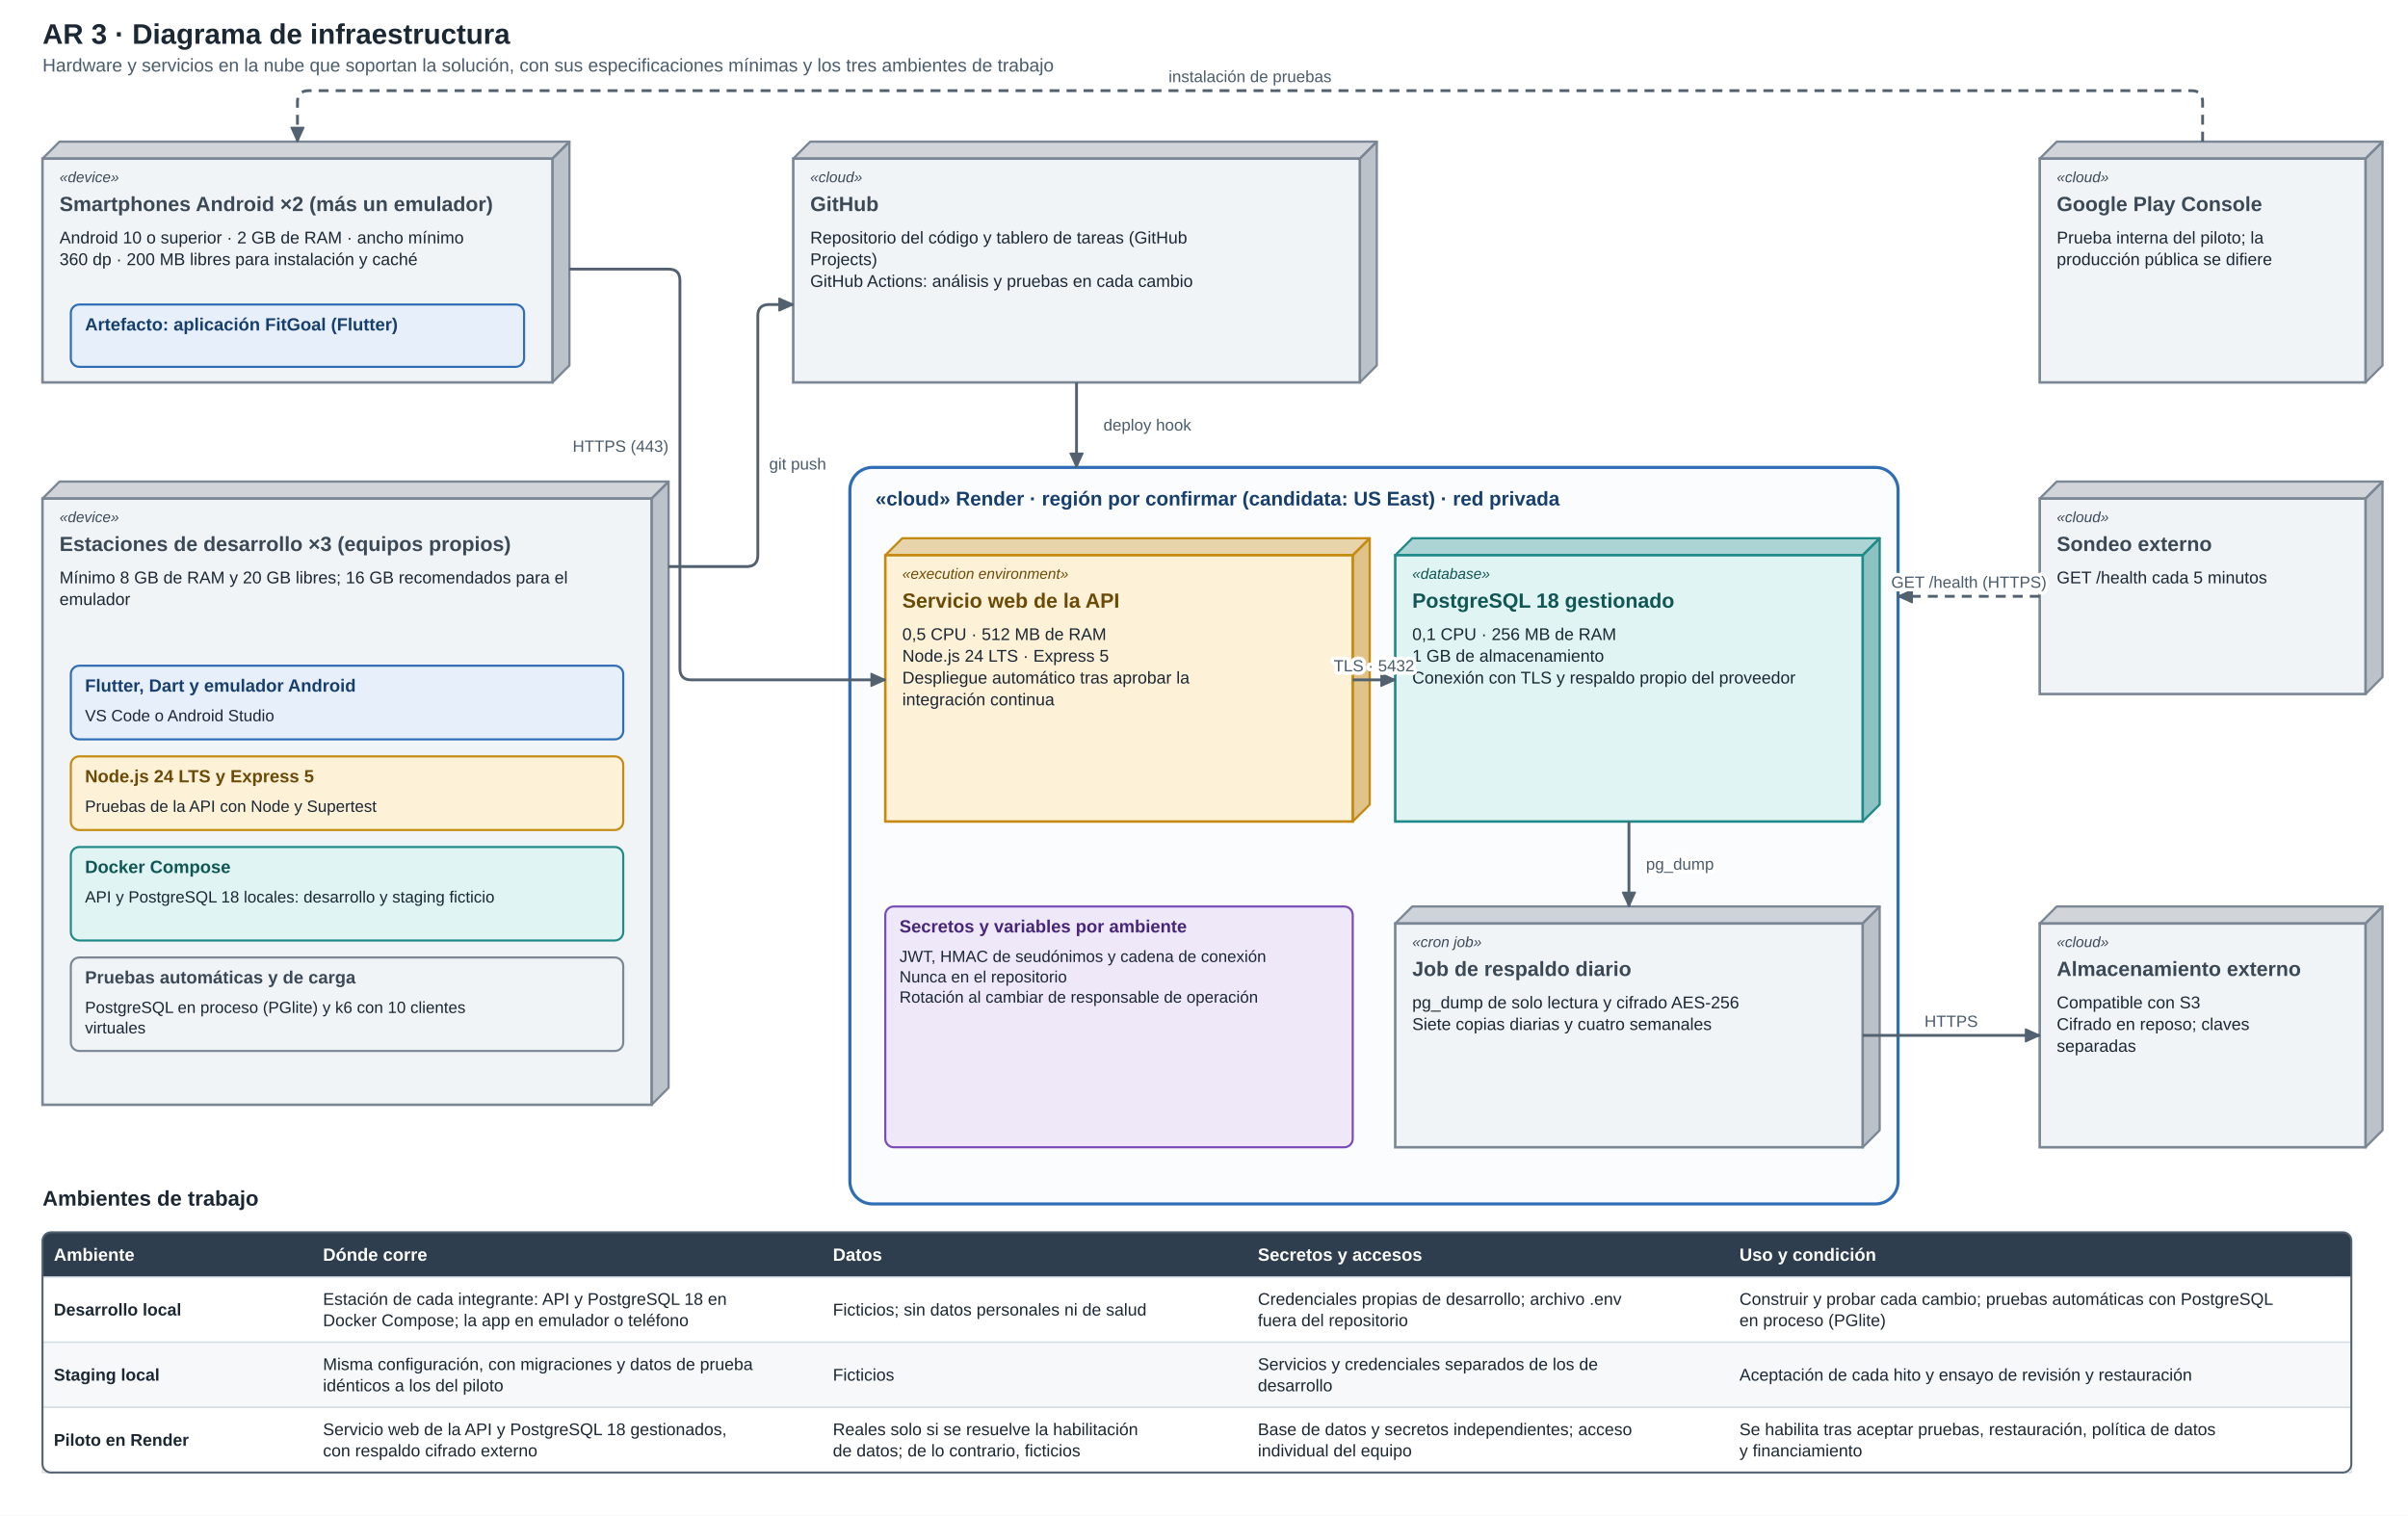
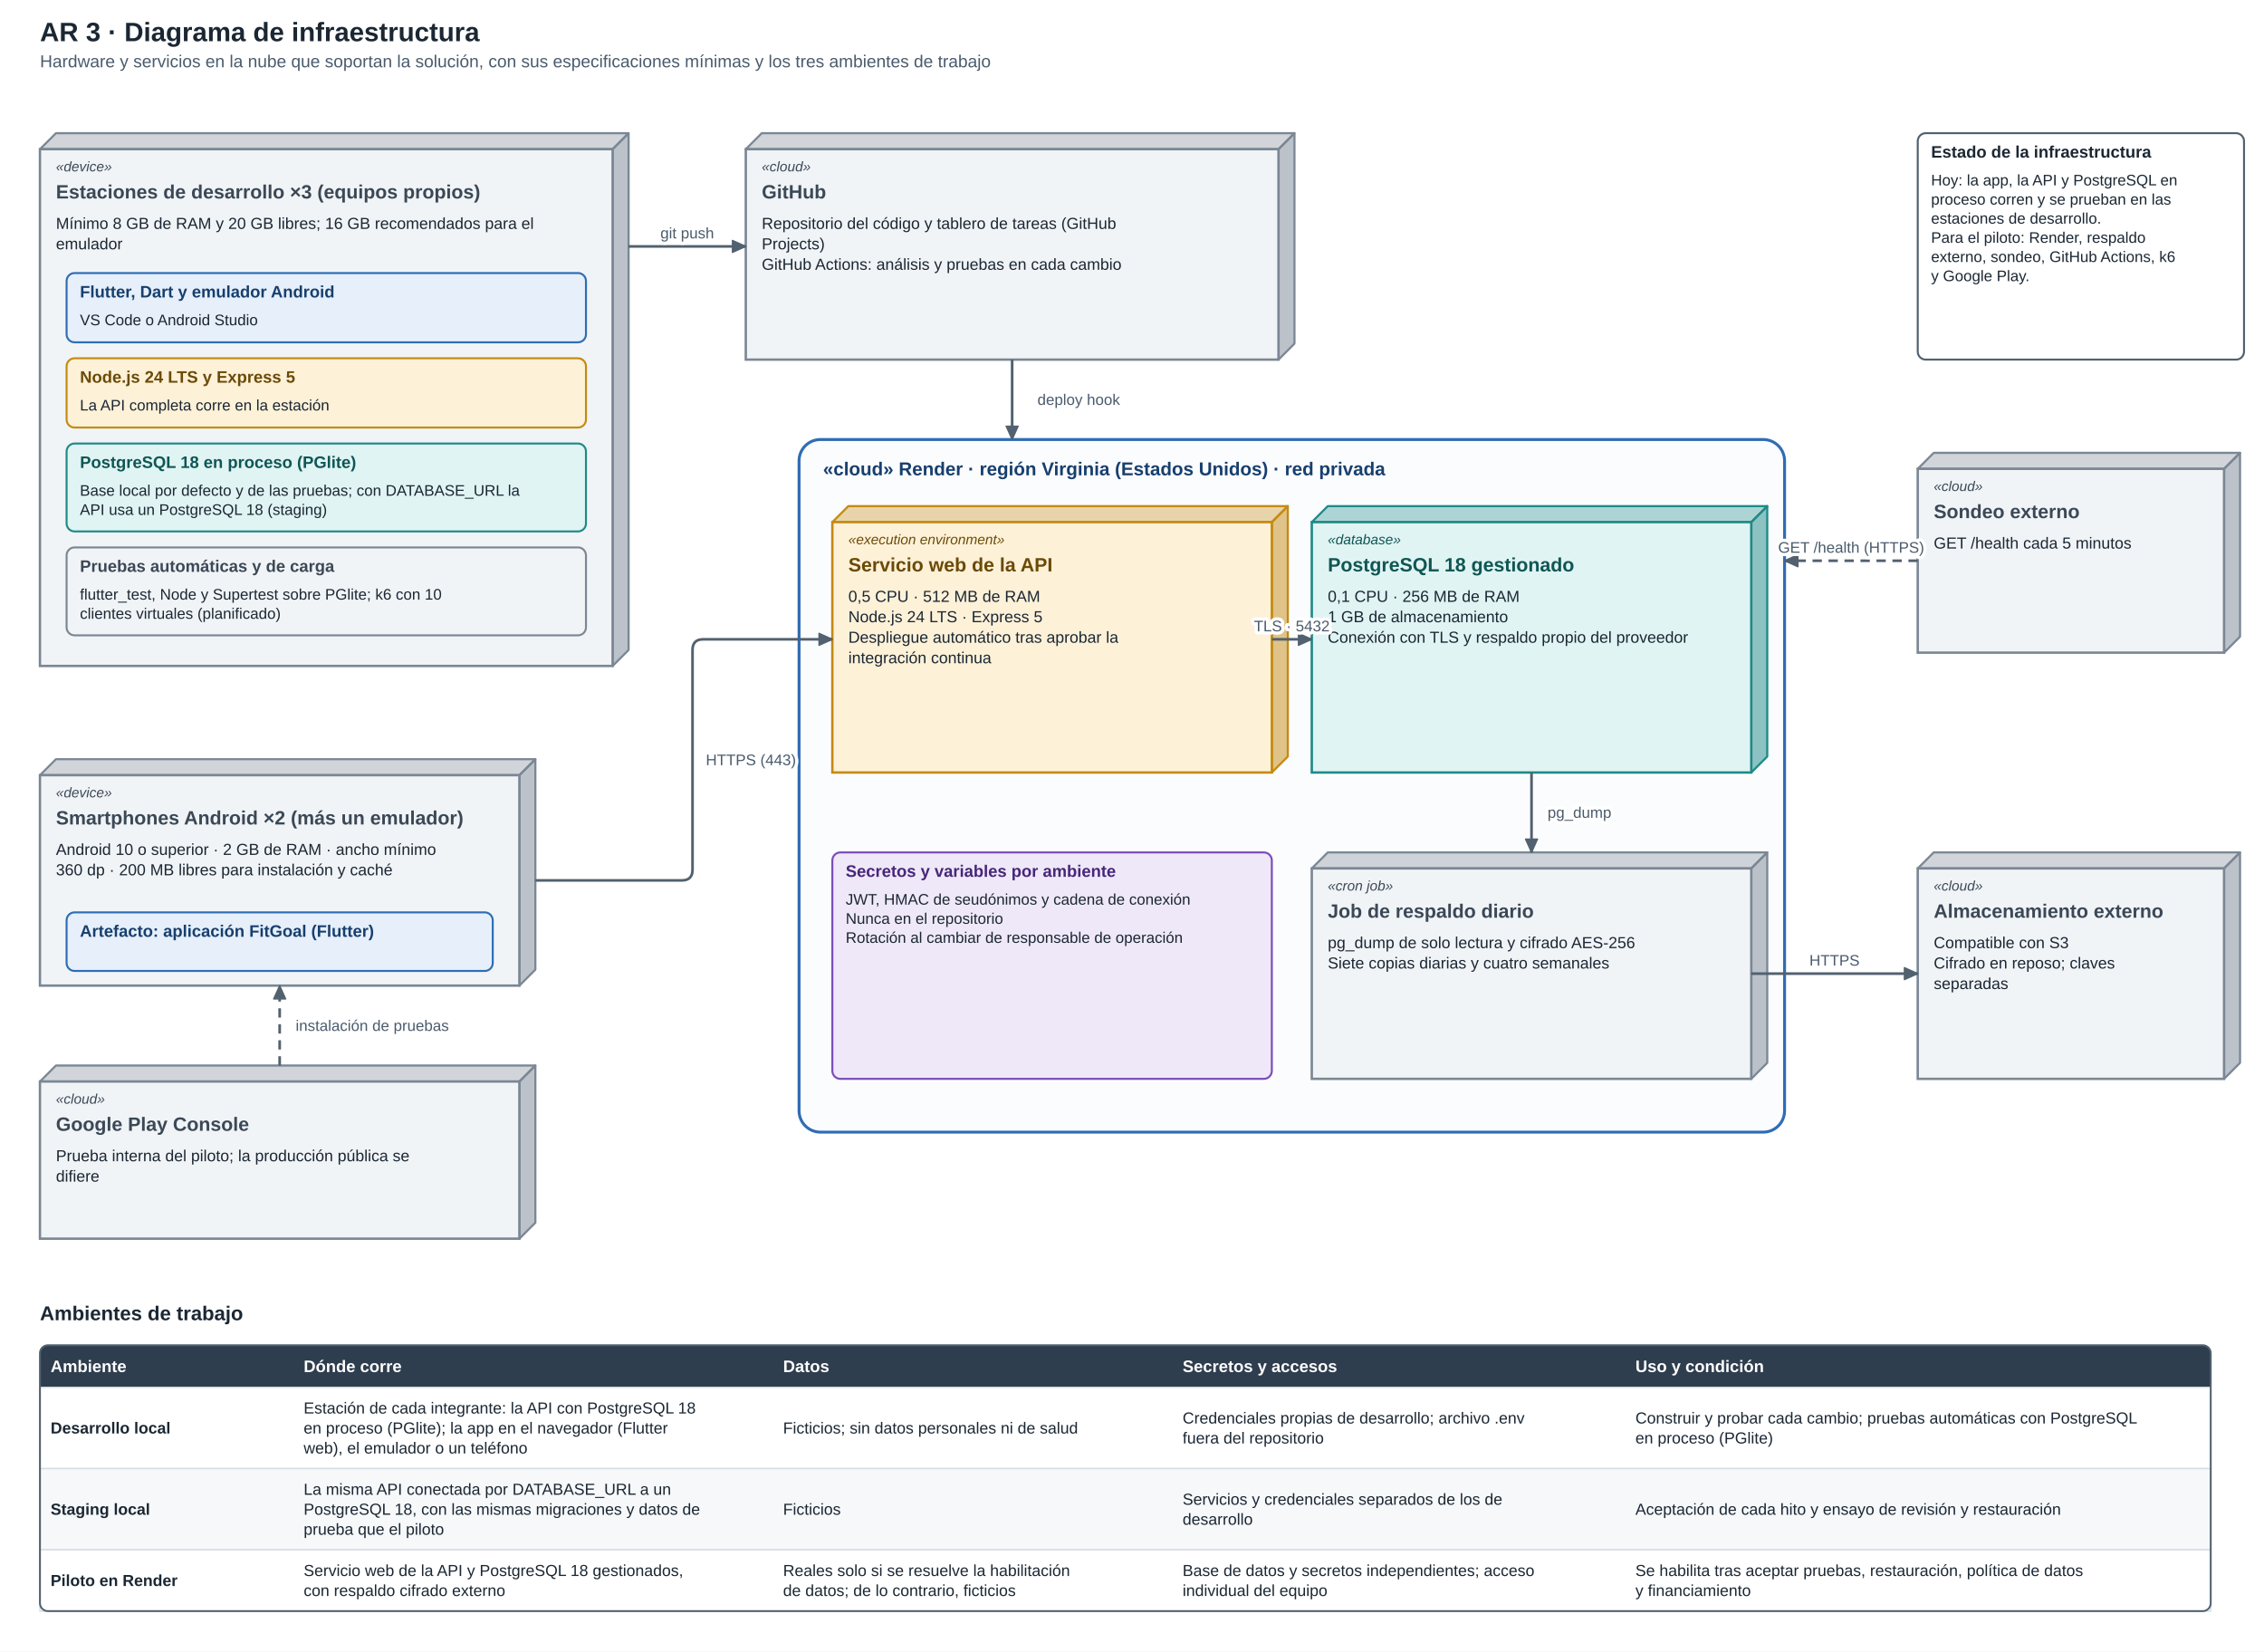
- <svg xmlns="http://www.w3.org/2000/svg" width="1700" height="1070" viewBox="0 0 1700 1070" font-family="'Segoe UI', Arial, Helvetica, sans-serif" role="img">
+ <svg xmlns="http://www.w3.org/2000/svg" width="1700" height="1240" viewBox="0 0 1700 1240" font-family="'Segoe UI', Arial, Helvetica, sans-serif" role="img">
  <defs>
    <marker id="m-fill-52616f" viewBox="0 0 12 12" refX="11" refY="6" markerWidth="12" markerHeight="12" markerUnits="userSpaceOnUse" orient="auto">
      <path d="M1,1.5 L11,6 L1,10.5 Z" fill="#52616f" stroke="#52616f" stroke-linejoin="round" />
    </marker>
  </defs>
-   <rect width="1700" height="1070" fill="#ffffff" />
-   <path d="M30,112 L42,100 H402 L390,112 Z" fill="#7b8794" fill-opacity="0.35" stroke="#7b8794" stroke-width="1.6" stroke-linejoin="round" />
-   <path d="M390,112 L402,100 V258 L390,270 Z" fill="#7b8794" fill-opacity="0.5" stroke="#7b8794" stroke-width="1.6" stroke-linejoin="round" />
-   <rect x="30" y="112" width="360" height="158" rx="0" ry="0" fill="#f1f4f7" stroke="#7b8794" stroke-width="1.8" />
+   <rect width="1700" height="1240" fill="#ffffff" />
+   <path d="M30,112 L42,100 H472 L460,112 Z" fill="#7b8794" fill-opacity="0.35" stroke="#7b8794" stroke-width="1.6" stroke-linejoin="round" />
+   <path d="M460,112 L472,100 V488 L460,500 Z" fill="#7b8794" fill-opacity="0.5" stroke="#7b8794" stroke-width="1.6" stroke-linejoin="round" />
+   <rect x="30" y="112" width="430" height="388" rx="0" ry="0" fill="#f1f4f7" stroke="#7b8794" stroke-width="1.8" />
  <text x="42" y="125.0" text-anchor="start" dominant-baseline="central" font-size="10.5" font-weight="400" font-style="italic" fill="#3b4856">«device»</text>
-   <text x="42" y="144.0" text-anchor="start" dominant-baseline="central" font-size="14.5" font-weight="700" fill="#3b4856">Smartphones Android ×2 (más un emulador)</text>
-   <text x="42" y="167.7" text-anchor="start" dominant-baseline="central" font-size="12" font-weight="400" fill="#1b2733">Android 10 o superior · 2 GB de RAM · ancho mínimo</text>
-   <text x="42" y="183.0" text-anchor="start" dominant-baseline="central" font-size="12" font-weight="400" fill="#1b2733">360 dp · 200 MB libres para instalación y caché</text>
-   <path d="M30,352 L42,340 H472 L460,352 Z" fill="#7b8794" fill-opacity="0.35" stroke="#7b8794" stroke-width="1.6" stroke-linejoin="round" />
-   <path d="M460,352 L472,340 V768 L460,780 Z" fill="#7b8794" fill-opacity="0.5" stroke="#7b8794" stroke-width="1.6" stroke-linejoin="round" />
-   <rect x="30" y="352" width="430" height="428" rx="0" ry="0" fill="#f1f4f7" stroke="#7b8794" stroke-width="1.8" />
-   <text x="42" y="365.0" text-anchor="start" dominant-baseline="central" font-size="10.5" font-weight="400" font-style="italic" fill="#3b4856">«device»</text>
-   <text x="42" y="384.0" text-anchor="start" dominant-baseline="central" font-size="14.5" font-weight="700" fill="#3b4856">Estaciones de desarrollo ×3 (equipos propios)</text>
-   <text x="42" y="407.7" text-anchor="start" dominant-baseline="central" font-size="12" font-weight="400" fill="#1b2733">Mínimo 8 GB de RAM y 20 GB libres; 16 GB recomendados para el</text>
-   <text x="42" y="423.0" text-anchor="start" dominant-baseline="central" font-size="12" font-weight="400" fill="#1b2733">emulador</text>
+   <text x="42" y="144.0" text-anchor="start" dominant-baseline="central" font-size="14.5" font-weight="700" fill="#3b4856">Estaciones de desarrollo ×3 (equipos propios)</text>
+   <text x="42" y="167.7" text-anchor="start" dominant-baseline="central" font-size="12" font-weight="400" fill="#1b2733">Mínimo 8 GB de RAM y 20 GB libres; 16 GB recomendados para el</text>
+   <text x="42" y="183.0" text-anchor="start" dominant-baseline="central" font-size="12" font-weight="400" fill="#1b2733">emulador</text>
+   <path d="M30,582 L42,570 H402 L390,582 Z" fill="#7b8794" fill-opacity="0.35" stroke="#7b8794" stroke-width="1.6" stroke-linejoin="round" />
+   <path d="M390,582 L402,570 V728 L390,740 Z" fill="#7b8794" fill-opacity="0.5" stroke="#7b8794" stroke-width="1.6" stroke-linejoin="round" />
+   <rect x="30" y="582" width="360" height="158" rx="0" ry="0" fill="#f1f4f7" stroke="#7b8794" stroke-width="1.8" />
+   <text x="42" y="595.0" text-anchor="start" dominant-baseline="central" font-size="10.5" font-weight="400" font-style="italic" fill="#3b4856">«device»</text>
+   <text x="42" y="614.0" text-anchor="start" dominant-baseline="central" font-size="14.5" font-weight="700" fill="#3b4856">Smartphones Android ×2 (más un emulador)</text>
+   <text x="42" y="637.7" text-anchor="start" dominant-baseline="central" font-size="12" font-weight="400" fill="#1b2733">Android 10 o superior · 2 GB de RAM · ancho mínimo</text>
+   <text x="42" y="653.0" text-anchor="start" dominant-baseline="central" font-size="12" font-weight="400" fill="#1b2733">360 dp · 200 MB libres para instalación y caché</text>
+   <path d="M30,812 L42,800 H402 L390,812 Z" fill="#7b8794" fill-opacity="0.35" stroke="#7b8794" stroke-width="1.6" stroke-linejoin="round" />
+   <path d="M390,812 L402,800 V918 L390,930 Z" fill="#7b8794" fill-opacity="0.5" stroke="#7b8794" stroke-width="1.6" stroke-linejoin="round" />
+   <rect x="30" y="812" width="360" height="118" rx="0" ry="0" fill="#f1f4f7" stroke="#7b8794" stroke-width="1.8" />
+   <text x="42" y="825.0" text-anchor="start" dominant-baseline="central" font-size="10.5" font-weight="400" font-style="italic" fill="#3b4856">«cloud»</text>
+   <text x="42" y="844.0" text-anchor="start" dominant-baseline="central" font-size="14.5" font-weight="700" fill="#3b4856">Google Play Console</text>
+   <text x="42" y="867.7" text-anchor="start" dominant-baseline="central" font-size="12" font-weight="400" fill="#1b2733">Prueba interna del piloto; la producción pública se</text>
+   <text x="42" y="883.0" text-anchor="start" dominant-baseline="central" font-size="12" font-weight="400" fill="#1b2733">difiere</text>
  <path d="M560,112 L572,100 H972 L960,112 Z" fill="#7b8794" fill-opacity="0.35" stroke="#7b8794" stroke-width="1.6" stroke-linejoin="round" />
  <path d="M960,112 L972,100 V258 L960,270 Z" fill="#7b8794" fill-opacity="0.5" stroke="#7b8794" stroke-width="1.6" stroke-linejoin="round" />
  <rect x="560" y="112" width="400" height="158" rx="0" ry="0" fill="#f1f4f7" stroke="#7b8794" stroke-width="1.8" />
  <text x="572" y="125.0" text-anchor="start" dominant-baseline="central" font-size="10.5" font-weight="400" font-style="italic" fill="#3b4856">«cloud»</text>
  <text x="572" y="144.0" text-anchor="start" dominant-baseline="central" font-size="14.5" font-weight="700" fill="#3b4856">GitHub</text>
  <text x="572" y="167.7" text-anchor="start" dominant-baseline="central" font-size="12" font-weight="400" fill="#1b2733">Repositorio del código y tablero de tareas (GitHub</text>
  <text x="572" y="183.0" text-anchor="start" dominant-baseline="central" font-size="12" font-weight="400" fill="#1b2733">Projects)</text>
  <text x="572" y="198.4" text-anchor="start" dominant-baseline="central" font-size="12" font-weight="400" fill="#1b2733">GitHub Actions: análisis y pruebas en cada cambio</text>
  <rect x="600" y="330" width="740" height="520" rx="16" ry="16" fill="#fbfcfe" stroke="#2f6db5" stroke-width="2.2" />
-   <text x="618" y="352.0" text-anchor="start" dominant-baseline="central" font-size="14" font-weight="700" fill="#173f6e">«cloud»  Render · región por confirmar (candidata: US East) · red privada</text>
+   <text x="618" y="352.0" text-anchor="start" dominant-baseline="central" font-size="14" font-weight="700" fill="#173f6e">«cloud»  Render · región Virginia (Estados Unidos) · red privada</text>
  <path d="M625,392 L637,380 H967 L955,392 Z" fill="#c58a12" fill-opacity="0.35" stroke="#c58a12" stroke-width="1.6" stroke-linejoin="round" />
  <path d="M955,392 L967,380 V568 L955,580 Z" fill="#c58a12" fill-opacity="0.5" stroke="#c58a12" stroke-width="1.6" stroke-linejoin="round" />
  <rect x="625" y="392" width="330" height="188" rx="0" ry="0" fill="#fdf1d8" stroke="#c58a12" stroke-width="1.8" />
  <text x="637" y="405.0" text-anchor="start" dominant-baseline="central" font-size="10.5" font-weight="400" font-style="italic" fill="#6b4a05">«execution environment»</text>
  <text x="637" y="424.0" text-anchor="start" dominant-baseline="central" font-size="14.5" font-weight="700" fill="#6b4a05">Servicio web de la API</text>
  <text x="637" y="447.7" text-anchor="start" dominant-baseline="central" font-size="12" font-weight="400" fill="#1b2733">0,5 CPU · 512 MB de RAM</text>
  <text x="637" y="463.0" text-anchor="start" dominant-baseline="central" font-size="12" font-weight="400" fill="#1b2733">Node.js 24 LTS · Express 5</text>
  <text x="637" y="478.4" text-anchor="start" dominant-baseline="central" font-size="12" font-weight="400" fill="#1b2733">Despliegue automático tras aprobar la</text>
  <text x="637" y="493.8" text-anchor="start" dominant-baseline="central" font-size="12" font-weight="400" fill="#1b2733">integración continua</text>
  <path d="M985,392 L997,380 H1327 L1315,392 Z" fill="#1f8a87" fill-opacity="0.35" stroke="#1f8a87" stroke-width="1.6" stroke-linejoin="round" />
  <path d="M1315,392 L1327,380 V568 L1315,580 Z" fill="#1f8a87" fill-opacity="0.5" stroke="#1f8a87" stroke-width="1.6" stroke-linejoin="round" />
  <rect x="985" y="392" width="330" height="188" rx="0" ry="0" fill="#e0f4f3" stroke="#1f8a87" stroke-width="1.8" />
  <text x="997" y="405.0" text-anchor="start" dominant-baseline="central" font-size="10.5" font-weight="400" font-style="italic" fill="#0f5654">«database»</text>
  <text x="997" y="424.0" text-anchor="start" dominant-baseline="central" font-size="14.5" font-weight="700" fill="#0f5654">PostgreSQL 18 gestionado</text>
  <text x="997" y="447.7" text-anchor="start" dominant-baseline="central" font-size="12" font-weight="400" fill="#1b2733">0,1 CPU · 256 MB de RAM</text>
  <text x="997" y="463.0" text-anchor="start" dominant-baseline="central" font-size="12" font-weight="400" fill="#1b2733">1 GB de almacenamiento</text>
  <text x="997" y="478.4" text-anchor="start" dominant-baseline="central" font-size="12" font-weight="400" fill="#1b2733">Conexión con TLS y respaldo propio del proveedor</text>
  <path d="M985,652 L997,640 H1327 L1315,652 Z" fill="#7b8794" fill-opacity="0.35" stroke="#7b8794" stroke-width="1.6" stroke-linejoin="round" />
  <path d="M1315,652 L1327,640 V798 L1315,810 Z" fill="#7b8794" fill-opacity="0.5" stroke="#7b8794" stroke-width="1.6" stroke-linejoin="round" />
  <rect x="985" y="652" width="330" height="158" rx="0" ry="0" fill="#f1f4f7" stroke="#7b8794" stroke-width="1.8" />
  <text x="997" y="665.0" text-anchor="start" dominant-baseline="central" font-size="10.5" font-weight="400" font-style="italic" fill="#3b4856">«cron job»</text>
  <text x="997" y="684.0" text-anchor="start" dominant-baseline="central" font-size="14.5" font-weight="700" fill="#3b4856">Job de respaldo diario</text>
  <text x="997" y="707.7" text-anchor="start" dominant-baseline="central" font-size="12" font-weight="400" fill="#1b2733">pg_dump de solo lectura y cifrado AES-256</text>
  <text x="997" y="723.0" text-anchor="start" dominant-baseline="central" font-size="12" font-weight="400" fill="#1b2733">Siete copias diarias y cuatro semanales</text>
-   <path d="M1440,112 L1452,100 H1682 L1670,112 Z" fill="#7b8794" fill-opacity="0.35" stroke="#7b8794" stroke-width="1.6" stroke-linejoin="round" />
-   <path d="M1670,112 L1682,100 V258 L1670,270 Z" fill="#7b8794" fill-opacity="0.5" stroke="#7b8794" stroke-width="1.6" stroke-linejoin="round" />
-   <rect x="1440" y="112" width="230" height="158" rx="0" ry="0" fill="#f1f4f7" stroke="#7b8794" stroke-width="1.8" />
-   <text x="1452" y="125.0" text-anchor="start" dominant-baseline="central" font-size="10.5" font-weight="400" font-style="italic" fill="#3b4856">«cloud»</text>
-   <text x="1452" y="144.0" text-anchor="start" dominant-baseline="central" font-size="14.5" font-weight="700" fill="#3b4856">Google Play Console</text>
-   <text x="1452" y="167.7" text-anchor="start" dominant-baseline="central" font-size="12" font-weight="400" fill="#1b2733">Prueba interna del piloto; la</text>
-   <text x="1452" y="183.0" text-anchor="start" dominant-baseline="central" font-size="12" font-weight="400" fill="#1b2733">producción pública se difiere</text>
  <path d="M1440,352 L1452,340 H1682 L1670,352 Z" fill="#7b8794" fill-opacity="0.35" stroke="#7b8794" stroke-width="1.6" stroke-linejoin="round" />
  <path d="M1670,352 L1682,340 V478 L1670,490 Z" fill="#7b8794" fill-opacity="0.5" stroke="#7b8794" stroke-width="1.6" stroke-linejoin="round" />
  <rect x="1440" y="352" width="230" height="138" rx="0" ry="0" fill="#f1f4f7" stroke="#7b8794" stroke-width="1.8" />
  <text x="1452" y="365.0" text-anchor="start" dominant-baseline="central" font-size="10.5" font-weight="400" font-style="italic" fill="#3b4856">«cloud»</text>
  <text x="1452" y="384.0" text-anchor="start" dominant-baseline="central" font-size="14.5" font-weight="700" fill="#3b4856">Sondeo externo</text>
  <text x="1452" y="407.7" text-anchor="start" dominant-baseline="central" font-size="12" font-weight="400" fill="#1b2733">GET /health cada 5 minutos</text>
  <path d="M1440,652 L1452,640 H1682 L1670,652 Z" fill="#7b8794" fill-opacity="0.35" stroke="#7b8794" stroke-width="1.6" stroke-linejoin="round" />
  <path d="M1670,652 L1682,640 V798 L1670,810 Z" fill="#7b8794" fill-opacity="0.5" stroke="#7b8794" stroke-width="1.6" stroke-linejoin="round" />
  <rect x="1440" y="652" width="230" height="158" rx="0" ry="0" fill="#f1f4f7" stroke="#7b8794" stroke-width="1.8" />
  <text x="1452" y="665.0" text-anchor="start" dominant-baseline="central" font-size="10.5" font-weight="400" font-style="italic" fill="#3b4856">«cloud»</text>
  <text x="1452" y="684.0" text-anchor="start" dominant-baseline="central" font-size="14.5" font-weight="700" fill="#3b4856">Almacenamiento externo</text>
  <text x="1452" y="707.7" text-anchor="start" dominant-baseline="central" font-size="12" font-weight="400" fill="#1b2733">Compatible con S3</text>
  <text x="1452" y="723.0" text-anchor="start" dominant-baseline="central" font-size="12" font-weight="400" fill="#1b2733">Cifrado en reposo; claves</text>
  <text x="1452" y="738.4" text-anchor="start" dominant-baseline="central" font-size="12" font-weight="400" fill="#1b2733">separadas</text>
-   <path d="M402,190 L472.0,190.0 Q480,190 480.0,198.0 L480.0,472.0 Q480,480 488.0,480.0 L625,480" fill="none" stroke="#52616f" stroke-width="2" stroke-linejoin="round" marker-end="url(#m-fill-52616f)" />
-   <path d="M472,400 L527.0,400.0 Q535,400 535.0,392.0 L535.0,223.0 Q535,215 543.0,215.0 L560,215" fill="none" stroke="#52616f" stroke-width="2" stroke-linejoin="round" marker-end="url(#m-fill-52616f)" />
+   <path d="M472,185 L560,185" fill="none" stroke="#52616f" stroke-width="2" stroke-linejoin="round" marker-end="url(#m-fill-52616f)" />
+   <path d="M402,661 L512.0,661.0 Q520,661 520.0,653.0 L520.0,488.0 Q520,480 528.0,480.0 L625,480" fill="none" stroke="#52616f" stroke-width="2" stroke-linejoin="round" marker-end="url(#m-fill-52616f)" />
  <path d="M760,270 L760,330" fill="none" stroke="#52616f" stroke-width="2" stroke-linejoin="round" marker-end="url(#m-fill-52616f)" />
  <path d="M955,480 L985,480" fill="none" stroke="#52616f" stroke-width="2" stroke-linejoin="round" marker-end="url(#m-fill-52616f)" />
  <path d="M1150,580 L1150,640" fill="none" stroke="#52616f" stroke-width="2" stroke-linejoin="round" marker-end="url(#m-fill-52616f)" />
  <path d="M1315,731 L1440,731" fill="none" stroke="#52616f" stroke-width="2" stroke-linejoin="round" marker-end="url(#m-fill-52616f)" />
  <path d="M1440,421 L1340,421" fill="none" stroke="#52616f" stroke-width="2" stroke-linejoin="round" stroke-dasharray="7 5" marker-end="url(#m-fill-52616f)" />
-   <path d="M1555,100 L1555.0,72.0 Q1555,64 1547.0,64.0 L218.0,64.0 Q210,64 210.0,72.0 L210,100" fill="none" stroke="#52616f" stroke-width="2" stroke-linejoin="round" stroke-dasharray="7 5" marker-end="url(#m-fill-52616f)" />
-   <rect x="50" y="215" width="320" height="44" rx="6" ry="6" fill="#e6effa" stroke="#2f6db5" stroke-width="1.5" />
-   <text x="60" y="229.0" text-anchor="start" dominant-baseline="central" font-size="12.5" font-weight="700" fill="#173f6e">Artefacto: aplicación FitGoal (Flutter)</text>
-   <rect x="50" y="470" width="390" height="52" rx="6" ry="6" fill="#e6effa" stroke="#2f6db5" stroke-width="1.5" />
-   <text x="60" y="484.0" text-anchor="start" dominant-baseline="central" font-size="12.5" font-weight="700" fill="#173f6e">Flutter, Dart y emulador Android</text>
-   <text x="60" y="505.2" text-anchor="start" dominant-baseline="central" font-size="11.5" font-weight="400" fill="#1b2733">VS Code o Android Studio</text>
-   <rect x="50" y="534" width="390" height="52" rx="6" ry="6" fill="#fdf1d8" stroke="#c58a12" stroke-width="1.5" />
-   <text x="60" y="548.0" text-anchor="start" dominant-baseline="central" font-size="12.5" font-weight="700" fill="#6b4a05">Node.js 24 LTS y Express 5</text>
-   <text x="60" y="569.2" text-anchor="start" dominant-baseline="central" font-size="11.5" font-weight="400" fill="#1b2733">Pruebas de la API con Node y Supertest</text>
-   <rect x="50" y="598" width="390" height="66" rx="6" ry="6" fill="#e0f4f3" stroke="#1f8a87" stroke-width="1.5" />
-   <text x="60" y="612.0" text-anchor="start" dominant-baseline="central" font-size="12.5" font-weight="700" fill="#0f5654">Docker Compose</text>
-   <text x="60" y="633.2" text-anchor="start" dominant-baseline="central" font-size="11.5" font-weight="400" fill="#1b2733">API y PostgreSQL 18 locales: desarrollo y staging ficticio</text>
-   <rect x="50" y="676" width="390" height="66" rx="6" ry="6" fill="#f1f4f7" stroke="#7b8794" stroke-width="1.5" />
-   <text x="60" y="690.0" text-anchor="start" dominant-baseline="central" font-size="12.5" font-weight="700" fill="#3b4856">Pruebas automáticas y de carga</text>
-   <text x="60" y="711.2" text-anchor="start" dominant-baseline="central" font-size="11.5" font-weight="400" fill="#1b2733">PostgreSQL en proceso (PGlite) y k6 con 10 clientes</text>
-   <text x="60" y="725.6" text-anchor="start" dominant-baseline="central" font-size="11.5" font-weight="400" fill="#1b2733">virtuales</text>
+   <path d="M210,800 L210,740" fill="none" stroke="#52616f" stroke-width="2" stroke-linejoin="round" stroke-dasharray="7 5" marker-end="url(#m-fill-52616f)" />
+   <rect x="50" y="205" width="390" height="52" rx="6" ry="6" fill="#e6effa" stroke="#2f6db5" stroke-width="1.5" />
+   <text x="60" y="219.0" text-anchor="start" dominant-baseline="central" font-size="12.5" font-weight="700" fill="#173f6e">Flutter, Dart y emulador Android</text>
+   <text x="60" y="240.2" text-anchor="start" dominant-baseline="central" font-size="11.5" font-weight="400" fill="#1b2733">VS Code o Android Studio</text>
+   <rect x="50" y="269" width="390" height="52" rx="6" ry="6" fill="#fdf1d8" stroke="#c58a12" stroke-width="1.5" />
+   <text x="60" y="283.0" text-anchor="start" dominant-baseline="central" font-size="12.5" font-weight="700" fill="#6b4a05">Node.js 24 LTS y Express 5</text>
+   <text x="60" y="304.2" text-anchor="start" dominant-baseline="central" font-size="11.5" font-weight="400" fill="#1b2733">La API completa corre en la estación</text>
+   <rect x="50" y="333" width="390" height="66" rx="6" ry="6" fill="#e0f4f3" stroke="#1f8a87" stroke-width="1.5" />
+   <text x="60" y="347.0" text-anchor="start" dominant-baseline="central" font-size="12.5" font-weight="700" fill="#0f5654">PostgreSQL 18 en proceso (PGlite)</text>
+   <text x="60" y="368.2" text-anchor="start" dominant-baseline="central" font-size="11.5" font-weight="400" fill="#1b2733">Base local por defecto y de las pruebas; con DATABASE_URL la</text>
+   <text x="60" y="382.6" text-anchor="start" dominant-baseline="central" font-size="11.5" font-weight="400" fill="#1b2733">API usa un PostgreSQL 18 (staging)</text>
+   <rect x="50" y="411" width="390" height="66" rx="6" ry="6" fill="#f1f4f7" stroke="#7b8794" stroke-width="1.5" />
+   <text x="60" y="425.0" text-anchor="start" dominant-baseline="central" font-size="12.5" font-weight="700" fill="#3b4856">Pruebas automáticas y de carga</text>
+   <text x="60" y="446.2" text-anchor="start" dominant-baseline="central" font-size="11.5" font-weight="400" fill="#1b2733">flutter_test, Node y Supertest sobre PGlite; k6 con 10</text>
+   <text x="60" y="460.6" text-anchor="start" dominant-baseline="central" font-size="11.5" font-weight="400" fill="#1b2733">clientes virtuales (planificado)</text>
+   <rect x="50" y="685" width="320" height="44" rx="6" ry="6" fill="#e6effa" stroke="#2f6db5" stroke-width="1.5" />
+   <text x="60" y="699.0" text-anchor="start" dominant-baseline="central" font-size="12.5" font-weight="700" fill="#173f6e">Artefacto: aplicación FitGoal (Flutter)</text>
  <rect x="625" y="640" width="330" height="170" rx="6" ry="6" fill="#efe8f8" stroke="#7a4cb8" stroke-width="1.5" />
  <text x="635" y="654.0" text-anchor="start" dominant-baseline="central" font-size="12.5" font-weight="700" fill="#47267a">Secretos y variables por ambiente</text>
  <text x="635" y="675.2" text-anchor="start" dominant-baseline="central" font-size="11.5" font-weight="400" fill="#1b2733">JWT, HMAC de seudónimos y cadena de conexión</text>
  <text x="635" y="689.6" text-anchor="start" dominant-baseline="central" font-size="11.5" font-weight="400" fill="#1b2733">Nunca en el repositorio</text>
  <text x="635" y="703.9" text-anchor="start" dominant-baseline="central" font-size="11.5" font-weight="400" fill="#1b2733">Rotación al cambiar de responsable de operación</text>
-   <path d="M30,901.625 V876 Q30,870 36,870 H1654 Q1660,870 1660,876 V901.625 Z" fill="#2f3e4e" />
-   <text x="38" y="885.8" text-anchor="start" dominant-baseline="central" font-size="12.5" font-weight="700" fill="#fff">Ambiente</text>
-   <text x="228" y="885.8" text-anchor="start" dominant-baseline="central" font-size="12.5" font-weight="700" fill="#fff">Dónde corre</text>
-   <text x="588" y="885.8" text-anchor="start" dominant-baseline="central" font-size="12.5" font-weight="700" fill="#fff">Datos</text>
-   <text x="888" y="885.8" text-anchor="start" dominant-baseline="central" font-size="12.5" font-weight="700" fill="#fff">Secretos y accesos</text>
-   <text x="1228" y="885.8" text-anchor="start" dominant-baseline="central" font-size="12.5" font-weight="700" fill="#fff">Uso y condición</text>
-   <rect x="30" y="901.625" width="1630" height="46" fill="#fff" stroke="#d5dde5" stroke-width="1" />
-   <text x="38" y="924.6" text-anchor="start" dominant-baseline="central" font-size="12" font-weight="700" fill="#1b2733">Desarrollo local</text>
-   <text x="228" y="917.1" text-anchor="start" dominant-baseline="central" font-size="12" font-weight="400" fill="#1b2733">Estación de cada integrante: API y PostgreSQL 18 en</text>
-   <text x="228" y="932.1" text-anchor="start" dominant-baseline="central" font-size="12" font-weight="400" fill="#1b2733">Docker Compose; la app en emulador o teléfono</text>
-   <text x="588" y="924.6" text-anchor="start" dominant-baseline="central" font-size="12" font-weight="400" fill="#1b2733">Ficticios; sin datos personales ni de salud</text>
-   <text x="888" y="917.1" text-anchor="start" dominant-baseline="central" font-size="12" font-weight="400" fill="#1b2733">Credenciales propias de desarrollo; archivo .env</text>
-   <text x="888" y="932.1" text-anchor="start" dominant-baseline="central" font-size="12" font-weight="400" fill="#1b2733">fuera del repositorio</text>
-   <text x="1228" y="917.1" text-anchor="start" dominant-baseline="central" font-size="12" font-weight="400" fill="#1b2733">Construir y probar cada cambio; pruebas automáticas con PostgreSQL</text>
-   <text x="1228" y="932.1" text-anchor="start" dominant-baseline="central" font-size="12" font-weight="400" fill="#1b2733">en proceso (PGlite)</text>
-   <rect x="30" y="947.625" width="1630" height="46" fill="#f6f8fa" stroke="#d5dde5" stroke-width="1" />
-   <text x="38" y="970.6" text-anchor="start" dominant-baseline="central" font-size="12" font-weight="700" fill="#1b2733">Staging local</text>
-   <text x="228" y="963.1" text-anchor="start" dominant-baseline="central" font-size="12" font-weight="400" fill="#1b2733">Misma configuración, con migraciones y datos de prueba</text>
-   <text x="228" y="978.1" text-anchor="start" dominant-baseline="central" font-size="12" font-weight="400" fill="#1b2733">idénticos a los del piloto</text>
-   <text x="588" y="970.6" text-anchor="start" dominant-baseline="central" font-size="12" font-weight="400" fill="#1b2733">Ficticios</text>
-   <text x="888" y="963.1" text-anchor="start" dominant-baseline="central" font-size="12" font-weight="400" fill="#1b2733">Servicios y credenciales separados de los de</text>
-   <text x="888" y="978.1" text-anchor="start" dominant-baseline="central" font-size="12" font-weight="400" fill="#1b2733">desarrollo</text>
-   <text x="1228" y="970.6" text-anchor="start" dominant-baseline="central" font-size="12" font-weight="400" fill="#1b2733">Aceptación de cada hito y ensayo de revisión y restauración</text>
-   <rect x="30" y="993.625" width="1630" height="46" fill="#fff" stroke="#d5dde5" stroke-width="1" />
-   <text x="38" y="1016.6" text-anchor="start" dominant-baseline="central" font-size="12" font-weight="700" fill="#1b2733">Piloto en Render</text>
-   <text x="228" y="1009.1" text-anchor="start" dominant-baseline="central" font-size="12" font-weight="400" fill="#1b2733">Servicio web de la API y PostgreSQL 18 gestionados,</text>
-   <text x="228" y="1024.1" text-anchor="start" dominant-baseline="central" font-size="12" font-weight="400" fill="#1b2733">con respaldo cifrado externo</text>
-   <text x="588" y="1009.1" text-anchor="start" dominant-baseline="central" font-size="12" font-weight="400" fill="#1b2733">Reales solo si se resuelve la habilitación</text>
-   <text x="588" y="1024.1" text-anchor="start" dominant-baseline="central" font-size="12" font-weight="400" fill="#1b2733">de datos; de lo contrario, ficticios</text>
-   <text x="888" y="1009.1" text-anchor="start" dominant-baseline="central" font-size="12" font-weight="400" fill="#1b2733">Base de datos y secretos independientes; acceso</text>
-   <text x="888" y="1024.1" text-anchor="start" dominant-baseline="central" font-size="12" font-weight="400" fill="#1b2733">individual del equipo</text>
-   <text x="1228" y="1009.1" text-anchor="start" dominant-baseline="central" font-size="12" font-weight="400" fill="#1b2733">Se habilita tras aceptar pruebas, restauración, política de datos</text>
-   <text x="1228" y="1024.1" text-anchor="start" dominant-baseline="central" font-size="12" font-weight="400" fill="#1b2733">y financiamiento</text>
-   <rect x="30" y="870" width="1630" height="169.625" fill="none" stroke="#52616f" stroke-width="1.4" rx="6" />
+   <rect x="1440" y="100" width="245" height="170" rx="6" ry="6" fill="#ffffff" stroke="#52616f" stroke-width="1.5" />
+   <text x="1450" y="114.0" text-anchor="start" dominant-baseline="central" font-size="12.5" font-weight="700" fill="#1b2733">Estado de la infraestructura</text>
+   <text x="1450" y="135.2" text-anchor="start" dominant-baseline="central" font-size="11.5" font-weight="400" fill="#1b2733">Hoy: la app, la API y PostgreSQL en</text>
+   <text x="1450" y="149.6" text-anchor="start" dominant-baseline="central" font-size="11.5" font-weight="400" fill="#1b2733">proceso corren y se prueban en las</text>
+   <text x="1450" y="163.9" text-anchor="start" dominant-baseline="central" font-size="11.5" font-weight="400" fill="#1b2733">estaciones de desarrollo.</text>
+   <text x="1450" y="178.3" text-anchor="start" dominant-baseline="central" font-size="11.5" font-weight="400" fill="#1b2733">Para el piloto: Render, respaldo</text>
+   <text x="1450" y="192.7" text-anchor="start" dominant-baseline="central" font-size="11.5" font-weight="400" fill="#1b2733">externo, sondeo, GitHub Actions, k6</text>
+   <text x="1450" y="207.1" text-anchor="start" dominant-baseline="central" font-size="11.5" font-weight="400" fill="#1b2733">y Google Play.</text>
+   <path d="M30,1041.625 V1016 Q30,1010 36,1010 H1654 Q1660,1010 1660,1016 V1041.625 Z" fill="#2f3e4e" />
+   <text x="38" y="1025.8" text-anchor="start" dominant-baseline="central" font-size="12.5" font-weight="700" fill="#fff">Ambiente</text>
+   <text x="228" y="1025.8" text-anchor="start" dominant-baseline="central" font-size="12.5" font-weight="700" fill="#fff">Dónde corre</text>
+   <text x="588" y="1025.8" text-anchor="start" dominant-baseline="central" font-size="12.5" font-weight="700" fill="#fff">Datos</text>
+   <text x="888" y="1025.8" text-anchor="start" dominant-baseline="central" font-size="12.5" font-weight="700" fill="#fff">Secretos y accesos</text>
+   <text x="1228" y="1025.8" text-anchor="start" dominant-baseline="central" font-size="12.5" font-weight="700" fill="#fff">Uso y condición</text>
+   <rect x="30" y="1041.625" width="1630" height="61" fill="#fff" stroke="#d5dde5" stroke-width="1" />
+   <text x="38" y="1072.1" text-anchor="start" dominant-baseline="central" font-size="12" font-weight="700" fill="#1b2733">Desarrollo local</text>
+   <text x="228" y="1057.1" text-anchor="start" dominant-baseline="central" font-size="12" font-weight="400" fill="#1b2733">Estación de cada integrante: la API con PostgreSQL 18</text>
+   <text x="228" y="1072.1" text-anchor="start" dominant-baseline="central" font-size="12" font-weight="400" fill="#1b2733">en proceso (PGlite); la app en el navegador (Flutter</text>
+   <text x="228" y="1087.1" text-anchor="start" dominant-baseline="central" font-size="12" font-weight="400" fill="#1b2733">web), el emulador o un teléfono</text>
+   <text x="588" y="1072.1" text-anchor="start" dominant-baseline="central" font-size="12" font-weight="400" fill="#1b2733">Ficticios; sin datos personales ni de salud</text>
+   <text x="888" y="1064.6" text-anchor="start" dominant-baseline="central" font-size="12" font-weight="400" fill="#1b2733">Credenciales propias de desarrollo; archivo .env</text>
+   <text x="888" y="1079.6" text-anchor="start" dominant-baseline="central" font-size="12" font-weight="400" fill="#1b2733">fuera del repositorio</text>
+   <text x="1228" y="1064.6" text-anchor="start" dominant-baseline="central" font-size="12" font-weight="400" fill="#1b2733">Construir y probar cada cambio; pruebas automáticas con PostgreSQL</text>
+   <text x="1228" y="1079.6" text-anchor="start" dominant-baseline="central" font-size="12" font-weight="400" fill="#1b2733">en proceso (PGlite)</text>
+   <rect x="30" y="1102.625" width="1630" height="61" fill="#f6f8fa" stroke="#d5dde5" stroke-width="1" />
+   <text x="38" y="1133.1" text-anchor="start" dominant-baseline="central" font-size="12" font-weight="700" fill="#1b2733">Staging local</text>
+   <text x="228" y="1118.1" text-anchor="start" dominant-baseline="central" font-size="12" font-weight="400" fill="#1b2733">La misma API conectada por DATABASE_URL a un</text>
+   <text x="228" y="1133.1" text-anchor="start" dominant-baseline="central" font-size="12" font-weight="400" fill="#1b2733">PostgreSQL 18, con las mismas migraciones y datos de</text>
+   <text x="228" y="1148.1" text-anchor="start" dominant-baseline="central" font-size="12" font-weight="400" fill="#1b2733">prueba que el piloto</text>
+   <text x="588" y="1133.1" text-anchor="start" dominant-baseline="central" font-size="12" font-weight="400" fill="#1b2733">Ficticios</text>
+   <text x="888" y="1125.6" text-anchor="start" dominant-baseline="central" font-size="12" font-weight="400" fill="#1b2733">Servicios y credenciales separados de los de</text>
+   <text x="888" y="1140.6" text-anchor="start" dominant-baseline="central" font-size="12" font-weight="400" fill="#1b2733">desarrollo</text>
+   <text x="1228" y="1133.1" text-anchor="start" dominant-baseline="central" font-size="12" font-weight="400" fill="#1b2733">Aceptación de cada hito y ensayo de revisión y restauración</text>
+   <rect x="30" y="1163.625" width="1630" height="46" fill="#fff" stroke="#d5dde5" stroke-width="1" />
+   <text x="38" y="1186.6" text-anchor="start" dominant-baseline="central" font-size="12" font-weight="700" fill="#1b2733">Piloto en Render</text>
+   <text x="228" y="1179.1" text-anchor="start" dominant-baseline="central" font-size="12" font-weight="400" fill="#1b2733">Servicio web de la API y PostgreSQL 18 gestionados,</text>
+   <text x="228" y="1194.1" text-anchor="start" dominant-baseline="central" font-size="12" font-weight="400" fill="#1b2733">con respaldo cifrado externo</text>
+   <text x="588" y="1179.1" text-anchor="start" dominant-baseline="central" font-size="12" font-weight="400" fill="#1b2733">Reales solo si se resuelve la habilitación</text>
+   <text x="588" y="1194.1" text-anchor="start" dominant-baseline="central" font-size="12" font-weight="400" fill="#1b2733">de datos; de lo contrario, ficticios</text>
+   <text x="888" y="1179.1" text-anchor="start" dominant-baseline="central" font-size="12" font-weight="400" fill="#1b2733">Base de datos y secretos independientes; acceso</text>
+   <text x="888" y="1194.1" text-anchor="start" dominant-baseline="central" font-size="12" font-weight="400" fill="#1b2733">individual del equipo</text>
+   <text x="1228" y="1179.1" text-anchor="start" dominant-baseline="central" font-size="12" font-weight="400" fill="#1b2733">Se habilita tras aceptar pruebas, restauración, política de datos</text>
+   <text x="1228" y="1194.1" text-anchor="start" dominant-baseline="central" font-size="12" font-weight="400" fill="#1b2733">y financiamiento</text>
+   <rect x="30" y="1010" width="1630" height="199.625" fill="none" stroke="#52616f" stroke-width="1.4" rx="6" />
  <text x="30" y="24.0" text-anchor="start" dominant-baseline="central" font-size="20" font-weight="700" fill="#1b2733">AR 3 · Diagrama de infraestructura</text>
  <text x="30" y="46.0" text-anchor="start" dominant-baseline="central" font-size="13" font-weight="400" fill="#4a5b6c">Hardware y servicios en la nube que soportan la solución, con sus especificaciones mínimas y los tres ambientes de trabajo</text>
-   <text x="472" y="315.0" text-anchor="end" dominant-baseline="central" font-size="11.5" font-weight="400" fill="#4a5b6c" style="paint-order:stroke;stroke:#fff;stroke-width:5px;stroke-linejoin:round">HTTPS (443)</text>
-   <text x="543" y="327.5" text-anchor="start" dominant-baseline="central" font-size="11.5" font-weight="400" fill="#4a5b6c" style="paint-order:stroke;stroke:#fff;stroke-width:5px;stroke-linejoin:round">git push</text>
+   <text x="516" y="175.0" text-anchor="middle" dominant-baseline="central" font-size="11.5" font-weight="400" fill="#4a5b6c" style="paint-order:stroke;stroke:#fff;stroke-width:5px;stroke-linejoin:round">git push</text>
+   <text x="530" y="570.5" text-anchor="start" dominant-baseline="central" font-size="11.5" font-weight="400" fill="#4a5b6c" style="paint-order:stroke;stroke:#fff;stroke-width:5px;stroke-linejoin:round">HTTPS (443)</text>
  <text x="810" y="300.0" text-anchor="middle" dominant-baseline="central" font-size="11.5" font-weight="400" fill="#4a5b6c" style="paint-order:stroke;stroke:#fff;stroke-width:5px;stroke-linejoin:round">deploy hook</text>
  <text x="970" y="470.0" text-anchor="middle" dominant-baseline="central" font-size="11.5" font-weight="400" fill="#4a5b6c" style="paint-order:stroke;stroke:#fff;stroke-width:5px;stroke-linejoin:round">TLS · 5432</text>
  <text x="1186" y="610.0" text-anchor="middle" dominant-baseline="central" font-size="11.5" font-weight="400" fill="#4a5b6c" style="paint-order:stroke;stroke:#fff;stroke-width:5px;stroke-linejoin:round">pg_dump</text>
  <text x="1377.5" y="721.0" text-anchor="middle" dominant-baseline="central" font-size="11.5" font-weight="400" fill="#4a5b6c" style="paint-order:stroke;stroke:#fff;stroke-width:5px;stroke-linejoin:round">HTTPS</text>
  <text x="1390" y="411.0" text-anchor="middle" dominant-baseline="central" font-size="11.5" font-weight="400" fill="#4a5b6c" style="paint-order:stroke;stroke:#fff;stroke-width:5px;stroke-linejoin:round">GET /health (HTTPS)</text>
-   <text x="882.5" y="54.0" text-anchor="middle" dominant-baseline="central" font-size="11.5" font-weight="400" fill="#4a5b6c" style="paint-order:stroke;stroke:#fff;stroke-width:5px;stroke-linejoin:round">instalación de pruebas</text>
-   <text x="30" y="846.0" text-anchor="start" dominant-baseline="central" font-size="15" font-weight="700" fill="#1b2733">Ambientes de trabajo</text>
+   <text x="222" y="770.0" text-anchor="start" dominant-baseline="central" font-size="11.5" font-weight="400" fill="#4a5b6c" style="paint-order:stroke;stroke:#fff;stroke-width:5px;stroke-linejoin:round">instalación de pruebas</text>
+   <text x="30" y="986.0" text-anchor="start" dominant-baseline="central" font-size="15" font-weight="700" fill="#1b2733">Ambientes de trabajo</text>
</svg>
